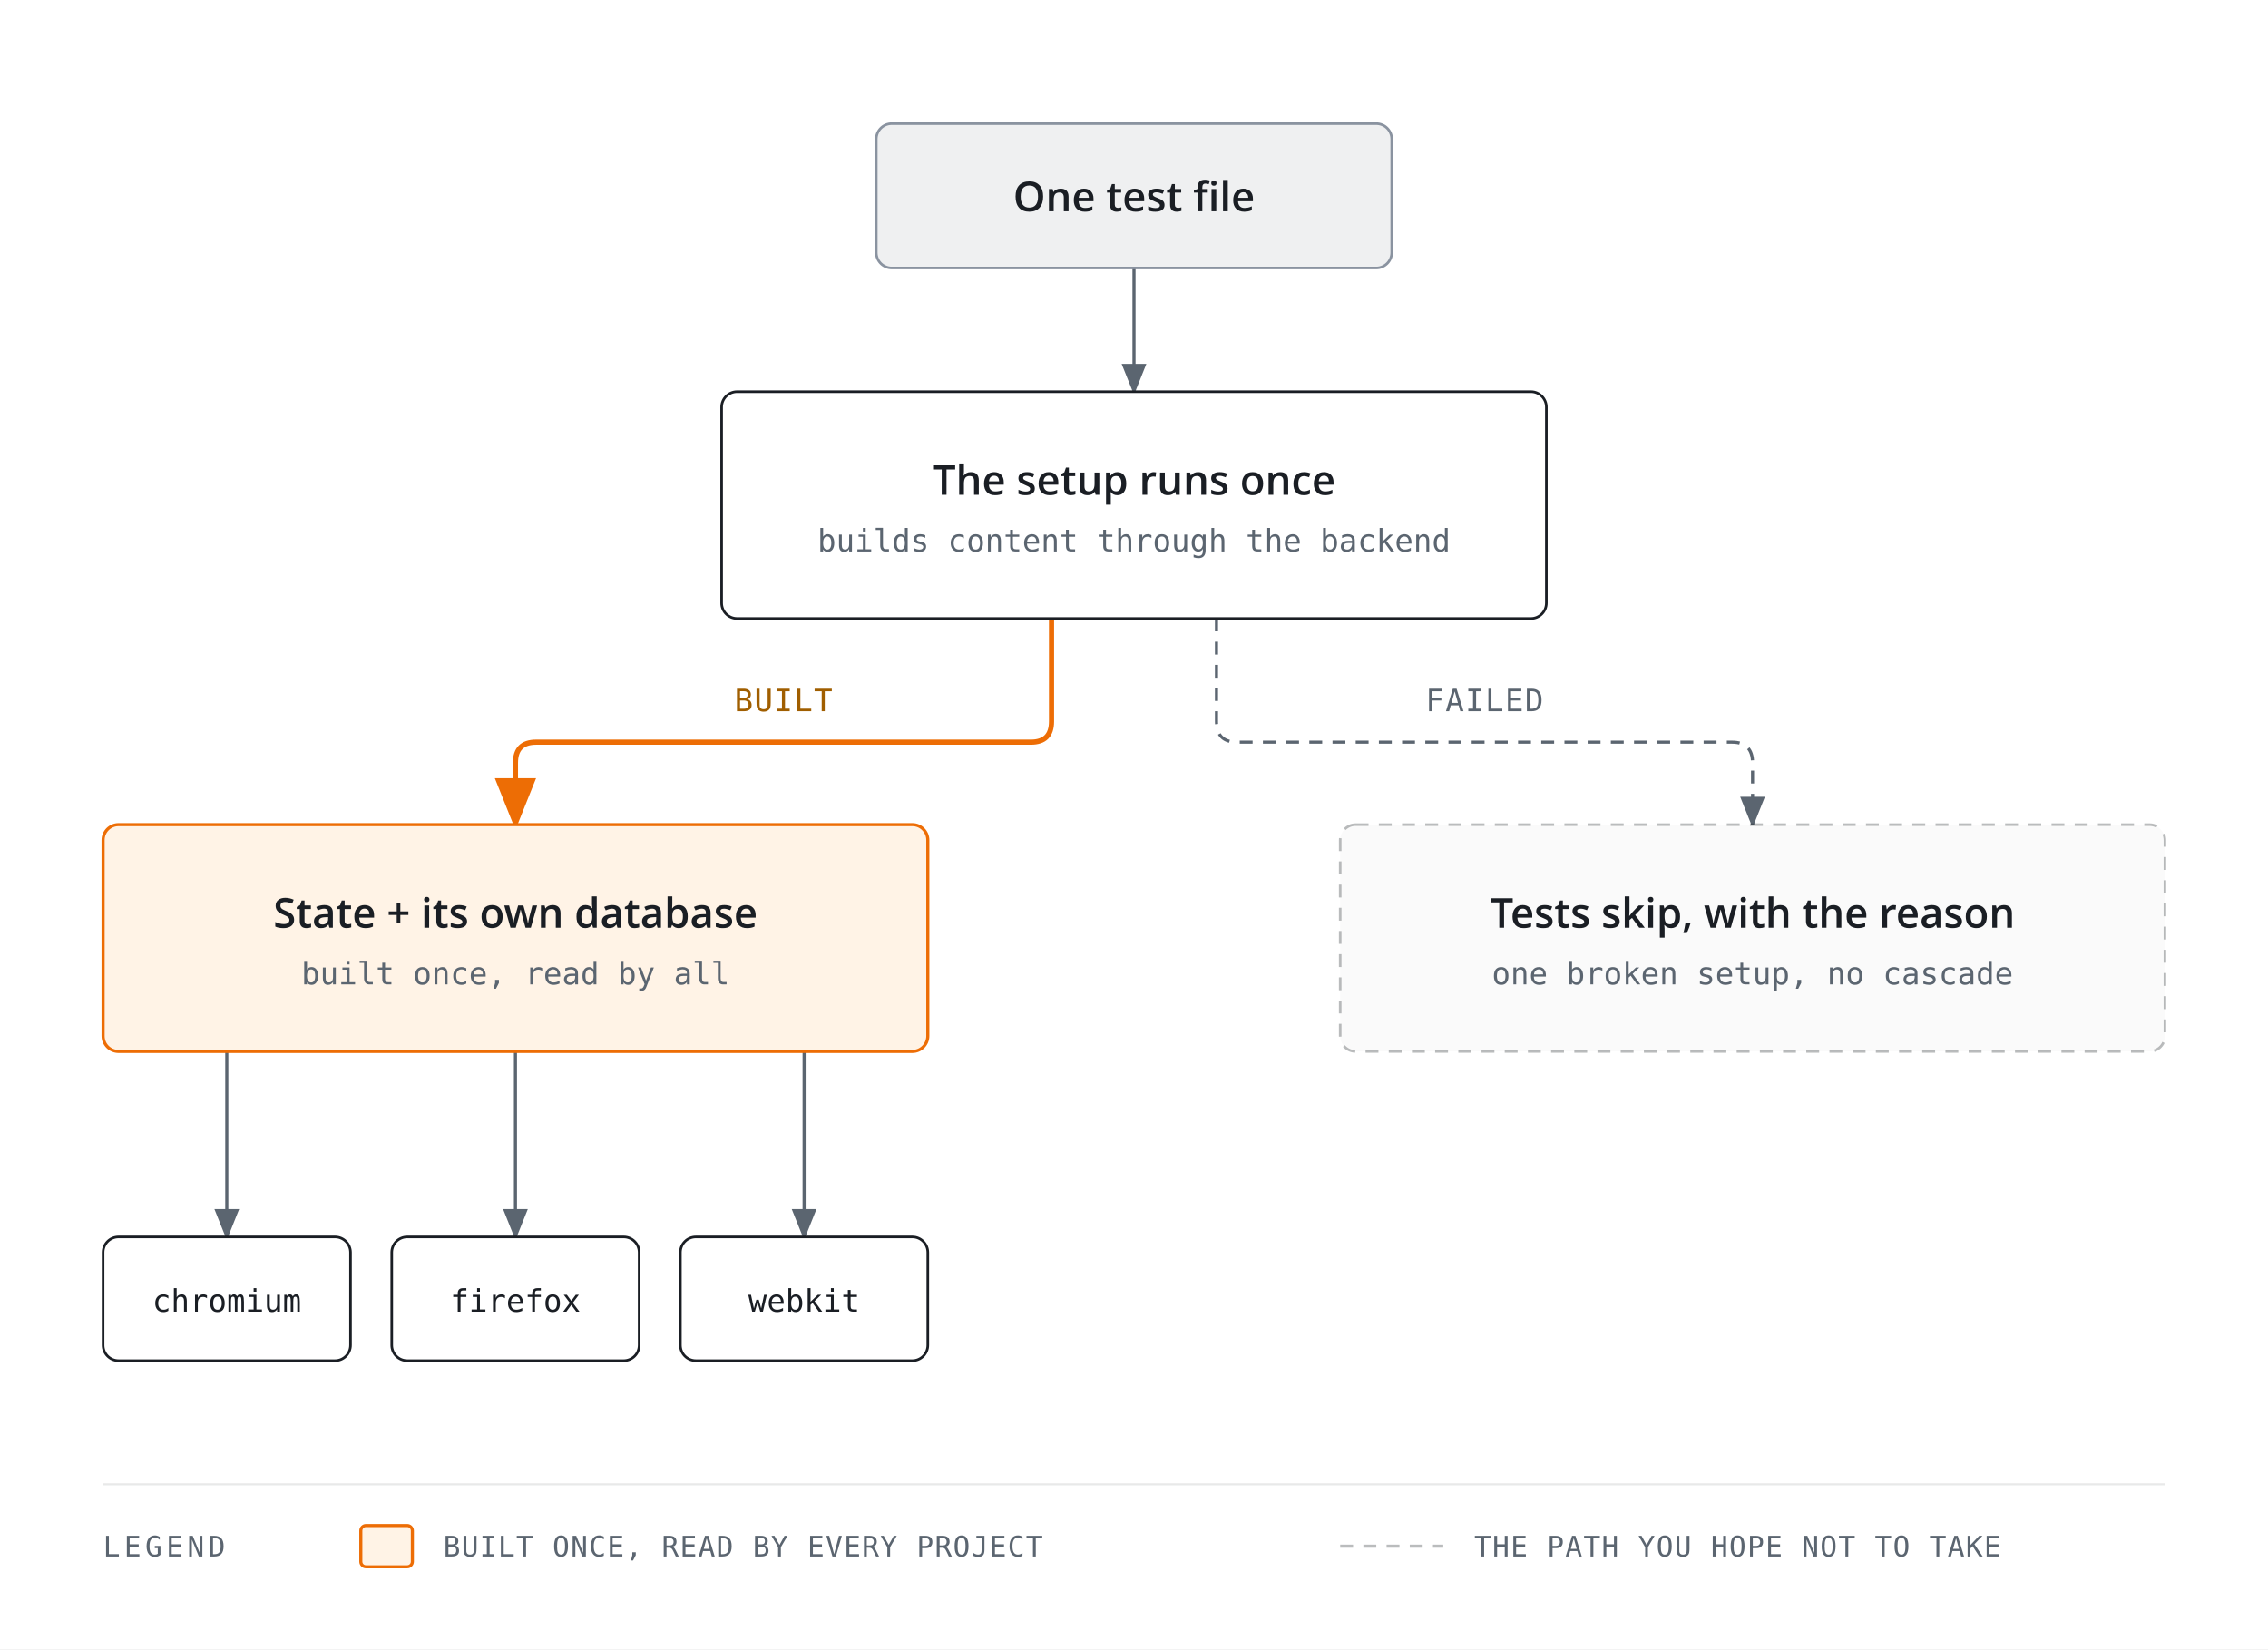
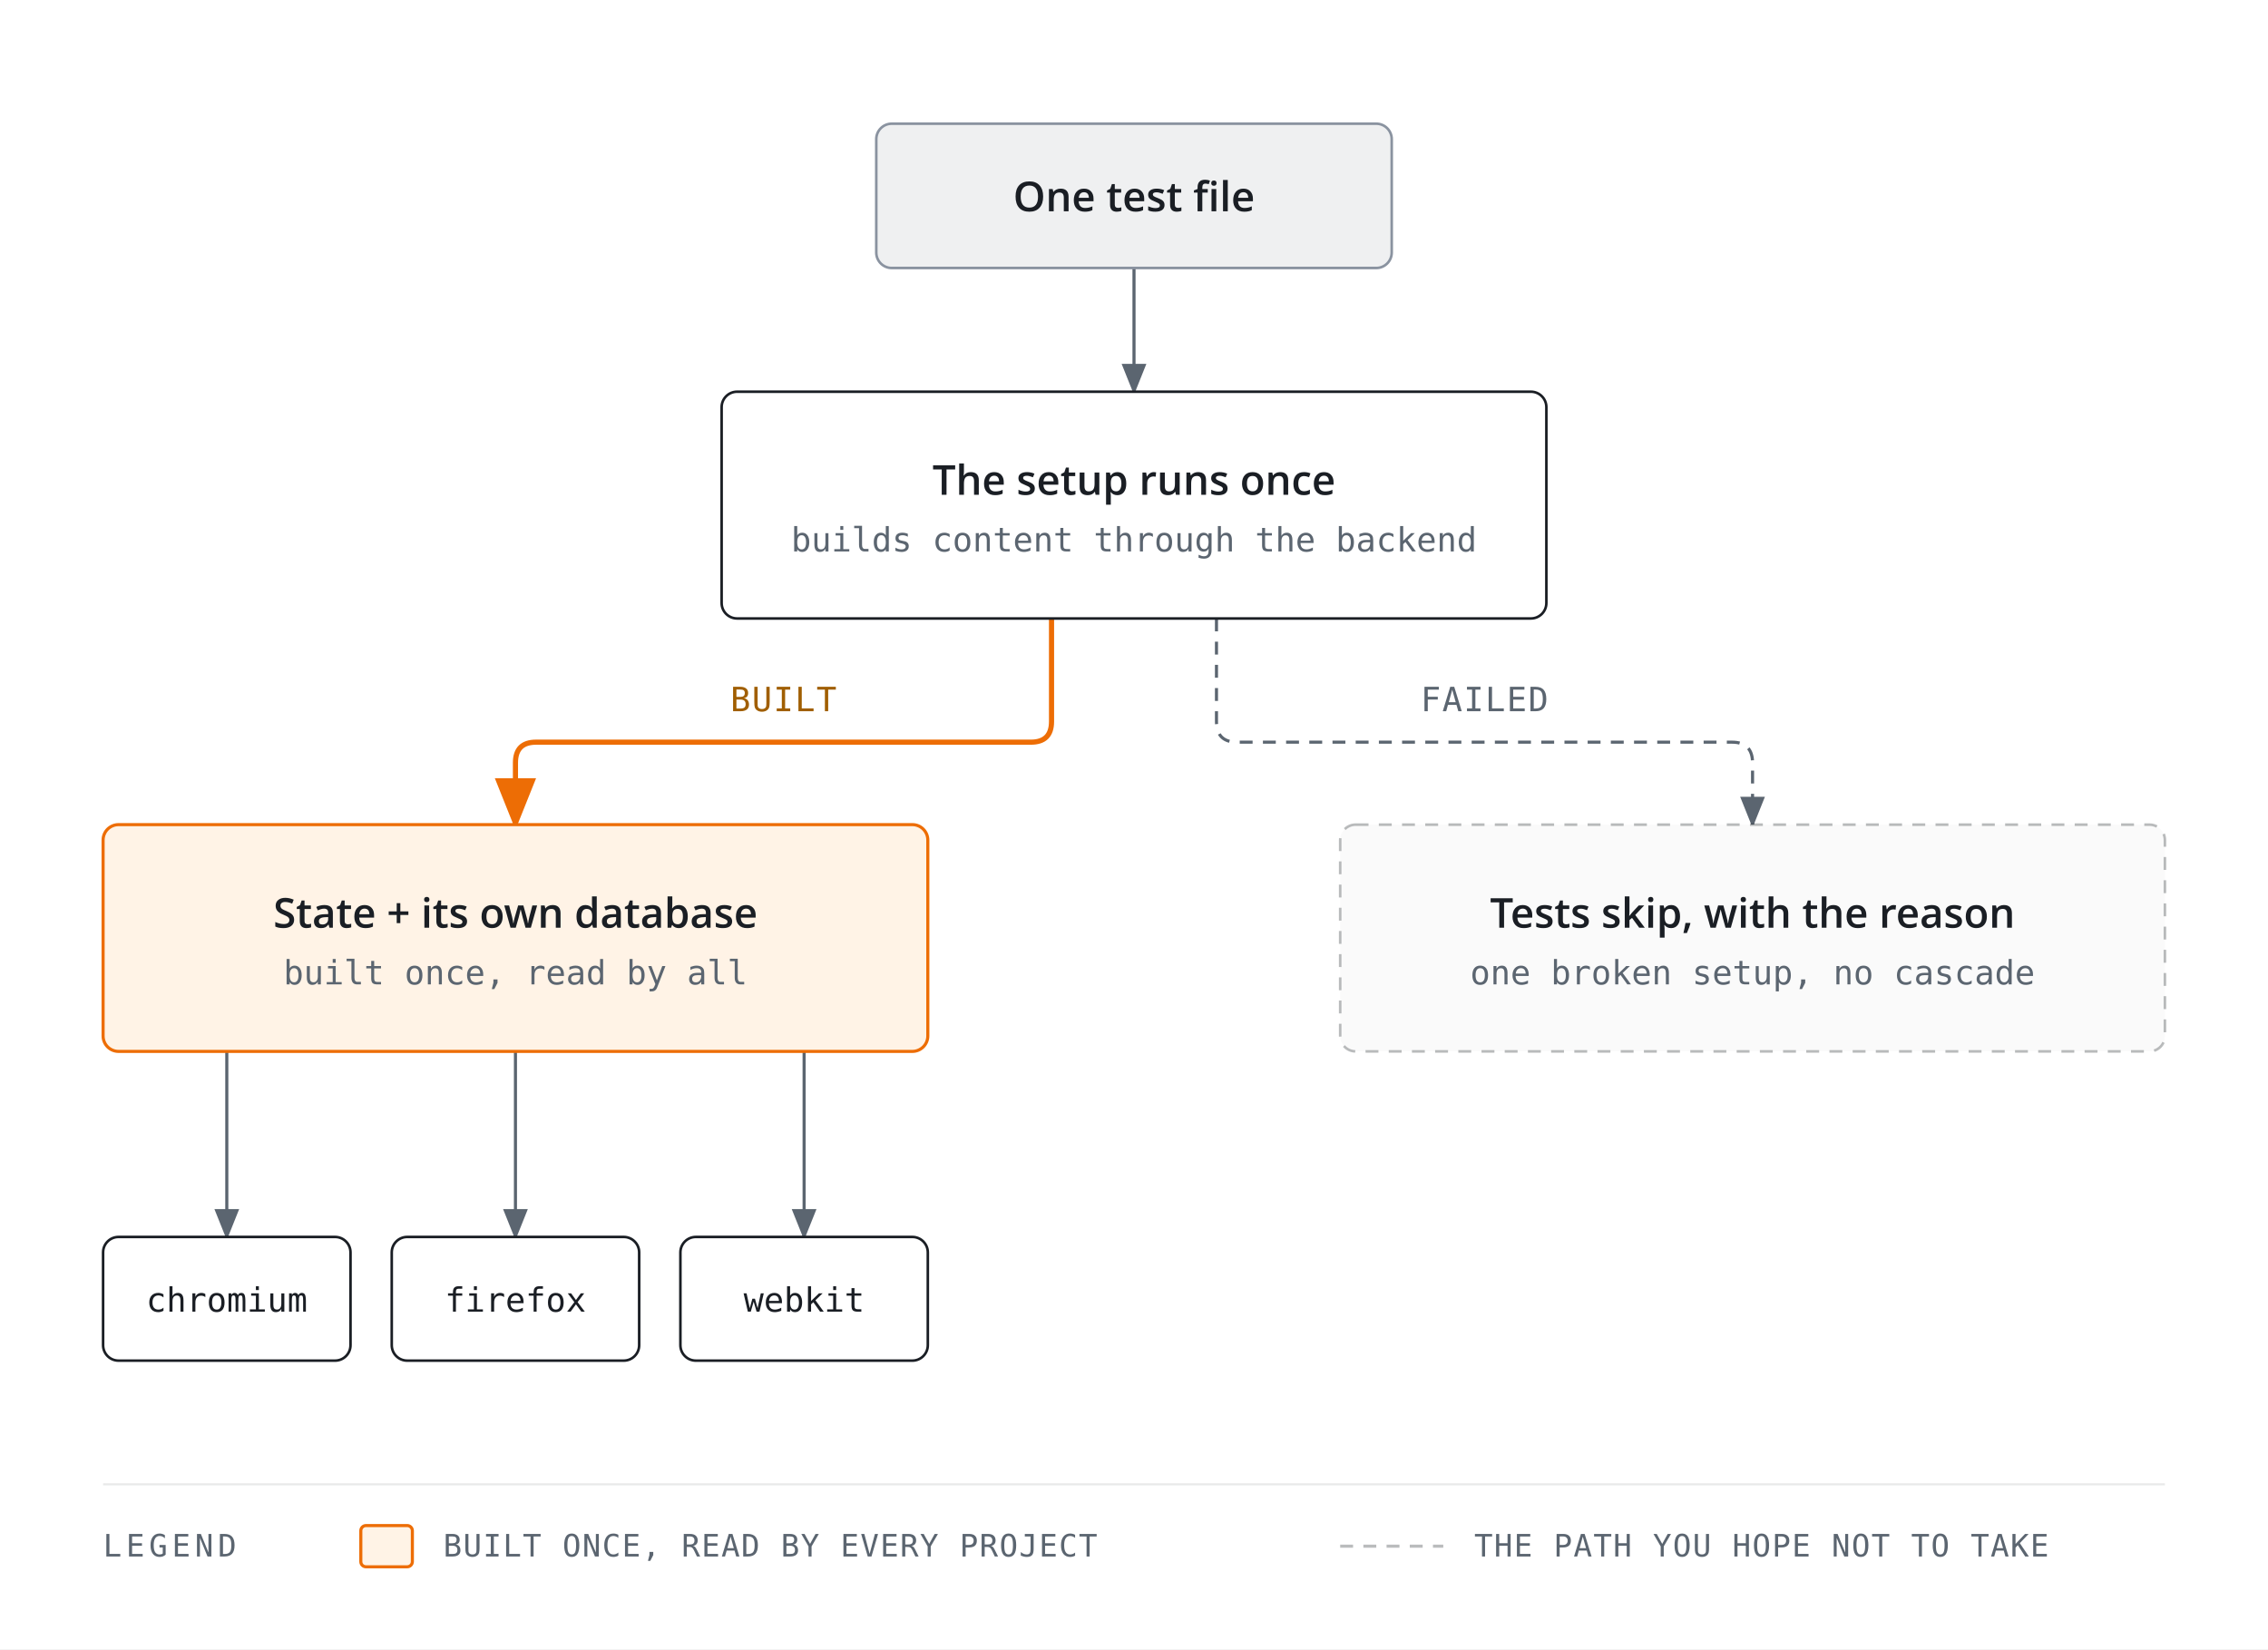
<svg xmlns="http://www.w3.org/2000/svg" width="880" height="640" viewBox="0 0 880 640" role="img" aria-labelledby="fan-out-title fan-out-desc">
  <defs>
    <marker id="fo-arrow" markerWidth="10" markerHeight="8" refX="9" refY="4" orient="auto">
      <polygon points="0 0, 10 4, 0 8" fill="#5B6570" />
    </marker>
    <marker id="fo-arrow-accent" markerWidth="10" markerHeight="8" refX="9" refY="4" orient="auto">
      <polygon points="0 0, 10 4, 0 8" fill="#ED6D05" />
    </marker>
  </defs>
  <rect width="100%" height="100%" fill="#FFFFFF" />
  <line x1="440" y1="104" x2="440" y2="152" stroke="#5B6570" stroke-width="1.2" marker-end="url(#fo-arrow)" />
  <path d="M 408,240 V 280 Q 408,288 400,288 H 208 Q 200,288 200,296 V 320" fill="none" stroke="#ED6D05" stroke-width="2" marker-end="url(#fo-arrow-accent)" />
  <path d="M 472,240 V 280 Q 472,288 480,288 H 672 Q 680,288 680,296 V 320" fill="none" stroke="#5B6570" stroke-width="1.2" stroke-dasharray="5,4" marker-end="url(#fo-arrow)" />
  <line x1="88" y1="408" x2="88" y2="480" stroke="#5B6570" stroke-width="1.2" marker-end="url(#fo-arrow)" />
  <line x1="200" y1="408" x2="200" y2="480" stroke="#5B6570" stroke-width="1.2" marker-end="url(#fo-arrow)" />
  <line x1="312" y1="408" x2="312" y2="480" stroke="#5B6570" stroke-width="1.2" marker-end="url(#fo-arrow)" />
  <rect x="276" y="264" width="56" height="16" rx="2" fill="#FFFFFF" />
-   <text x="304" y="276" fill="#A05E00" font-size="12" font-family="'Source Code Pro',ui-monospace,SFMono-Regular,Menlo,monospace" text-anchor="middle" letter-spacing="0.04em">BUILT</text>
+   <text x="304" y="276" fill="#A05E00" font-size="13" font-family="'Source Code Pro',ui-monospace,SFMono-Regular,Menlo,monospace" text-anchor="middle" letter-spacing="0.04em">BUILT</text>
  <rect x="544" y="264" width="64" height="16" rx="2" fill="#FFFFFF" />
-   <text x="576" y="276" fill="#5B6570" font-size="12" font-family="'Source Code Pro',ui-monospace,SFMono-Regular,Menlo,monospace" text-anchor="middle" letter-spacing="0.04em">FAILED</text>
+   <text x="576" y="276" fill="#5B6570" font-size="13" font-family="'Source Code Pro',ui-monospace,SFMono-Regular,Menlo,monospace" text-anchor="middle" letter-spacing="0.04em">FAILED</text>
  <rect x="340" y="48" width="200" height="56" rx="6" fill="#FFFFFF" />
  <rect x="340" y="48" width="200" height="56" rx="6" fill="rgba(91,101,112,0.10)" stroke="#8A93A0" stroke-width="1" />
  <text x="440" y="82" fill="#1A1E24" font-size="16" font-weight="600" font-family="'Open Sans',-apple-system,BlinkMacSystemFont,'Segoe UI',Roboto,sans-serif" text-anchor="middle">One test file</text>
  <rect x="280" y="152" width="320" height="88" rx="6" fill="#FFFFFF" />
  <rect x="280" y="152" width="320" height="88" rx="6" fill="#ffffff" stroke="#1A1E24" stroke-width="1" />
  <text x="440" y="192" fill="#1A1E24" font-size="16" font-weight="600" font-family="'Open Sans',-apple-system,BlinkMacSystemFont,'Segoe UI',Roboto,sans-serif" text-anchor="middle">The setup runs once</text>
-   <text x="440" y="214" fill="#5B6570" font-size="12" font-family="'Source Code Pro',ui-monospace,SFMono-Regular,Menlo,monospace" text-anchor="middle">builds content through the backend</text>
+   <text x="440" y="214" fill="#5B6570" font-size="13" font-family="'Source Code Pro',ui-monospace,SFMono-Regular,Menlo,monospace" text-anchor="middle">builds content through the backend</text>
  <rect x="40" y="320" width="320" height="88" rx="6" fill="#FFFFFF" />
  <rect x="40" y="320" width="320" height="88" rx="6" fill="rgba(255,135,0,0.10)" stroke="#ED6D05" stroke-width="1.2" />
  <text x="200" y="360" fill="#1A1E24" font-size="16" font-weight="600" font-family="'Open Sans',-apple-system,BlinkMacSystemFont,'Segoe UI',Roboto,sans-serif" text-anchor="middle">State + its own database</text>
-   <text x="200" y="382" fill="#5B6570" font-size="12" font-family="'Source Code Pro',ui-monospace,SFMono-Regular,Menlo,monospace" text-anchor="middle">built once, read by all</text>
+   <text x="200" y="382" fill="#5B6570" font-size="13" font-family="'Source Code Pro',ui-monospace,SFMono-Regular,Menlo,monospace" text-anchor="middle">built once, read by all</text>
  <rect x="520" y="320" width="320" height="88" rx="6" fill="#FFFFFF" />
  <rect x="520" y="320" width="320" height="88" rx="6" fill="rgba(26,30,36,0.02)" stroke="rgba(26,30,36,0.30)" stroke-width="1" stroke-dasharray="5,4" />
  <text x="680" y="360" fill="#1A1E24" font-size="16" font-weight="600" font-family="'Open Sans',-apple-system,BlinkMacSystemFont,'Segoe UI',Roboto,sans-serif" text-anchor="middle">Tests skip, with the reason</text>
-   <text x="680" y="382" fill="#5B6570" font-size="12" font-family="'Source Code Pro',ui-monospace,SFMono-Regular,Menlo,monospace" text-anchor="middle">one broken setup, no cascade</text>
+   <text x="680" y="382" fill="#5B6570" font-size="13" font-family="'Source Code Pro',ui-monospace,SFMono-Regular,Menlo,monospace" text-anchor="middle">one broken setup, no cascade</text>
  <rect x="40" y="480" width="96" height="48" rx="6" fill="#FFFFFF" />
  <rect x="40" y="480" width="96" height="48" rx="6" fill="#ffffff" stroke="#1A1E24" stroke-width="1" />
-   <text x="88" y="509" fill="#1A1E24" font-size="12" font-family="'Source Code Pro',ui-monospace,SFMono-Regular,Menlo,monospace" text-anchor="middle">chromium</text>
+   <text x="88" y="509" fill="#1A1E24" font-size="13" font-family="'Source Code Pro',ui-monospace,SFMono-Regular,Menlo,monospace" text-anchor="middle">chromium</text>
  <rect x="152" y="480" width="96" height="48" rx="6" fill="#FFFFFF" />
  <rect x="152" y="480" width="96" height="48" rx="6" fill="#ffffff" stroke="#1A1E24" stroke-width="1" />
-   <text x="200" y="509" fill="#1A1E24" font-size="12" font-family="'Source Code Pro',ui-monospace,SFMono-Regular,Menlo,monospace" text-anchor="middle">firefox</text>
+   <text x="200" y="509" fill="#1A1E24" font-size="13" font-family="'Source Code Pro',ui-monospace,SFMono-Regular,Menlo,monospace" text-anchor="middle">firefox</text>
  <rect x="264" y="480" width="96" height="48" rx="6" fill="#FFFFFF" />
  <rect x="264" y="480" width="96" height="48" rx="6" fill="#ffffff" stroke="#1A1E24" stroke-width="1" />
-   <text x="312" y="509" fill="#1A1E24" font-size="12" font-family="'Source Code Pro',ui-monospace,SFMono-Regular,Menlo,monospace" text-anchor="middle">webkit</text>
+   <text x="312" y="509" fill="#1A1E24" font-size="13" font-family="'Source Code Pro',ui-monospace,SFMono-Regular,Menlo,monospace" text-anchor="middle">webkit</text>
  <line x1="40" y1="576" x2="840" y2="576" stroke="rgba(26,30,36,0.10)" stroke-width="0.8" />
-   <text x="40" y="604" fill="#5B6570" font-size="11" font-family="'Source Code Pro',ui-monospace,SFMono-Regular,Menlo,monospace" letter-spacing="0.14em">LEGEND</text>
+   <text x="40" y="604" fill="#5B6570" font-size="12" font-family="'Source Code Pro',ui-monospace,SFMono-Regular,Menlo,monospace" letter-spacing="0.14em">LEGEND</text>
  <rect x="140" y="592" width="20" height="16" rx="2" fill="rgba(255,135,0,0.10)" stroke="#ED6D05" stroke-width="1.2" />
-   <text x="172" y="604" fill="#5B6570" font-size="11" font-family="'Source Code Pro',ui-monospace,SFMono-Regular,Menlo,monospace" letter-spacing="0.04em">BUILT ONCE, READ BY EVERY PROJECT</text>
+   <text x="172" y="604" fill="#5B6570" font-size="12" font-family="'Source Code Pro',ui-monospace,SFMono-Regular,Menlo,monospace" letter-spacing="0.04em">BUILT ONCE, READ BY EVERY PROJECT</text>
  <line x1="520" y1="600" x2="560" y2="600" stroke="rgba(26,30,36,0.30)" stroke-width="1.2" stroke-dasharray="5,4" />
-   <text x="572" y="604" fill="#5B6570" font-size="11" font-family="'Source Code Pro',ui-monospace,SFMono-Regular,Menlo,monospace" letter-spacing="0.04em">THE PATH YOU HOPE NOT TO TAKE</text>
+   <text x="572" y="604" fill="#5B6570" font-size="12" font-family="'Source Code Pro',ui-monospace,SFMono-Regular,Menlo,monospace" letter-spacing="0.04em">THE PATH YOU HOPE NOT TO TAKE</text>
</svg>
